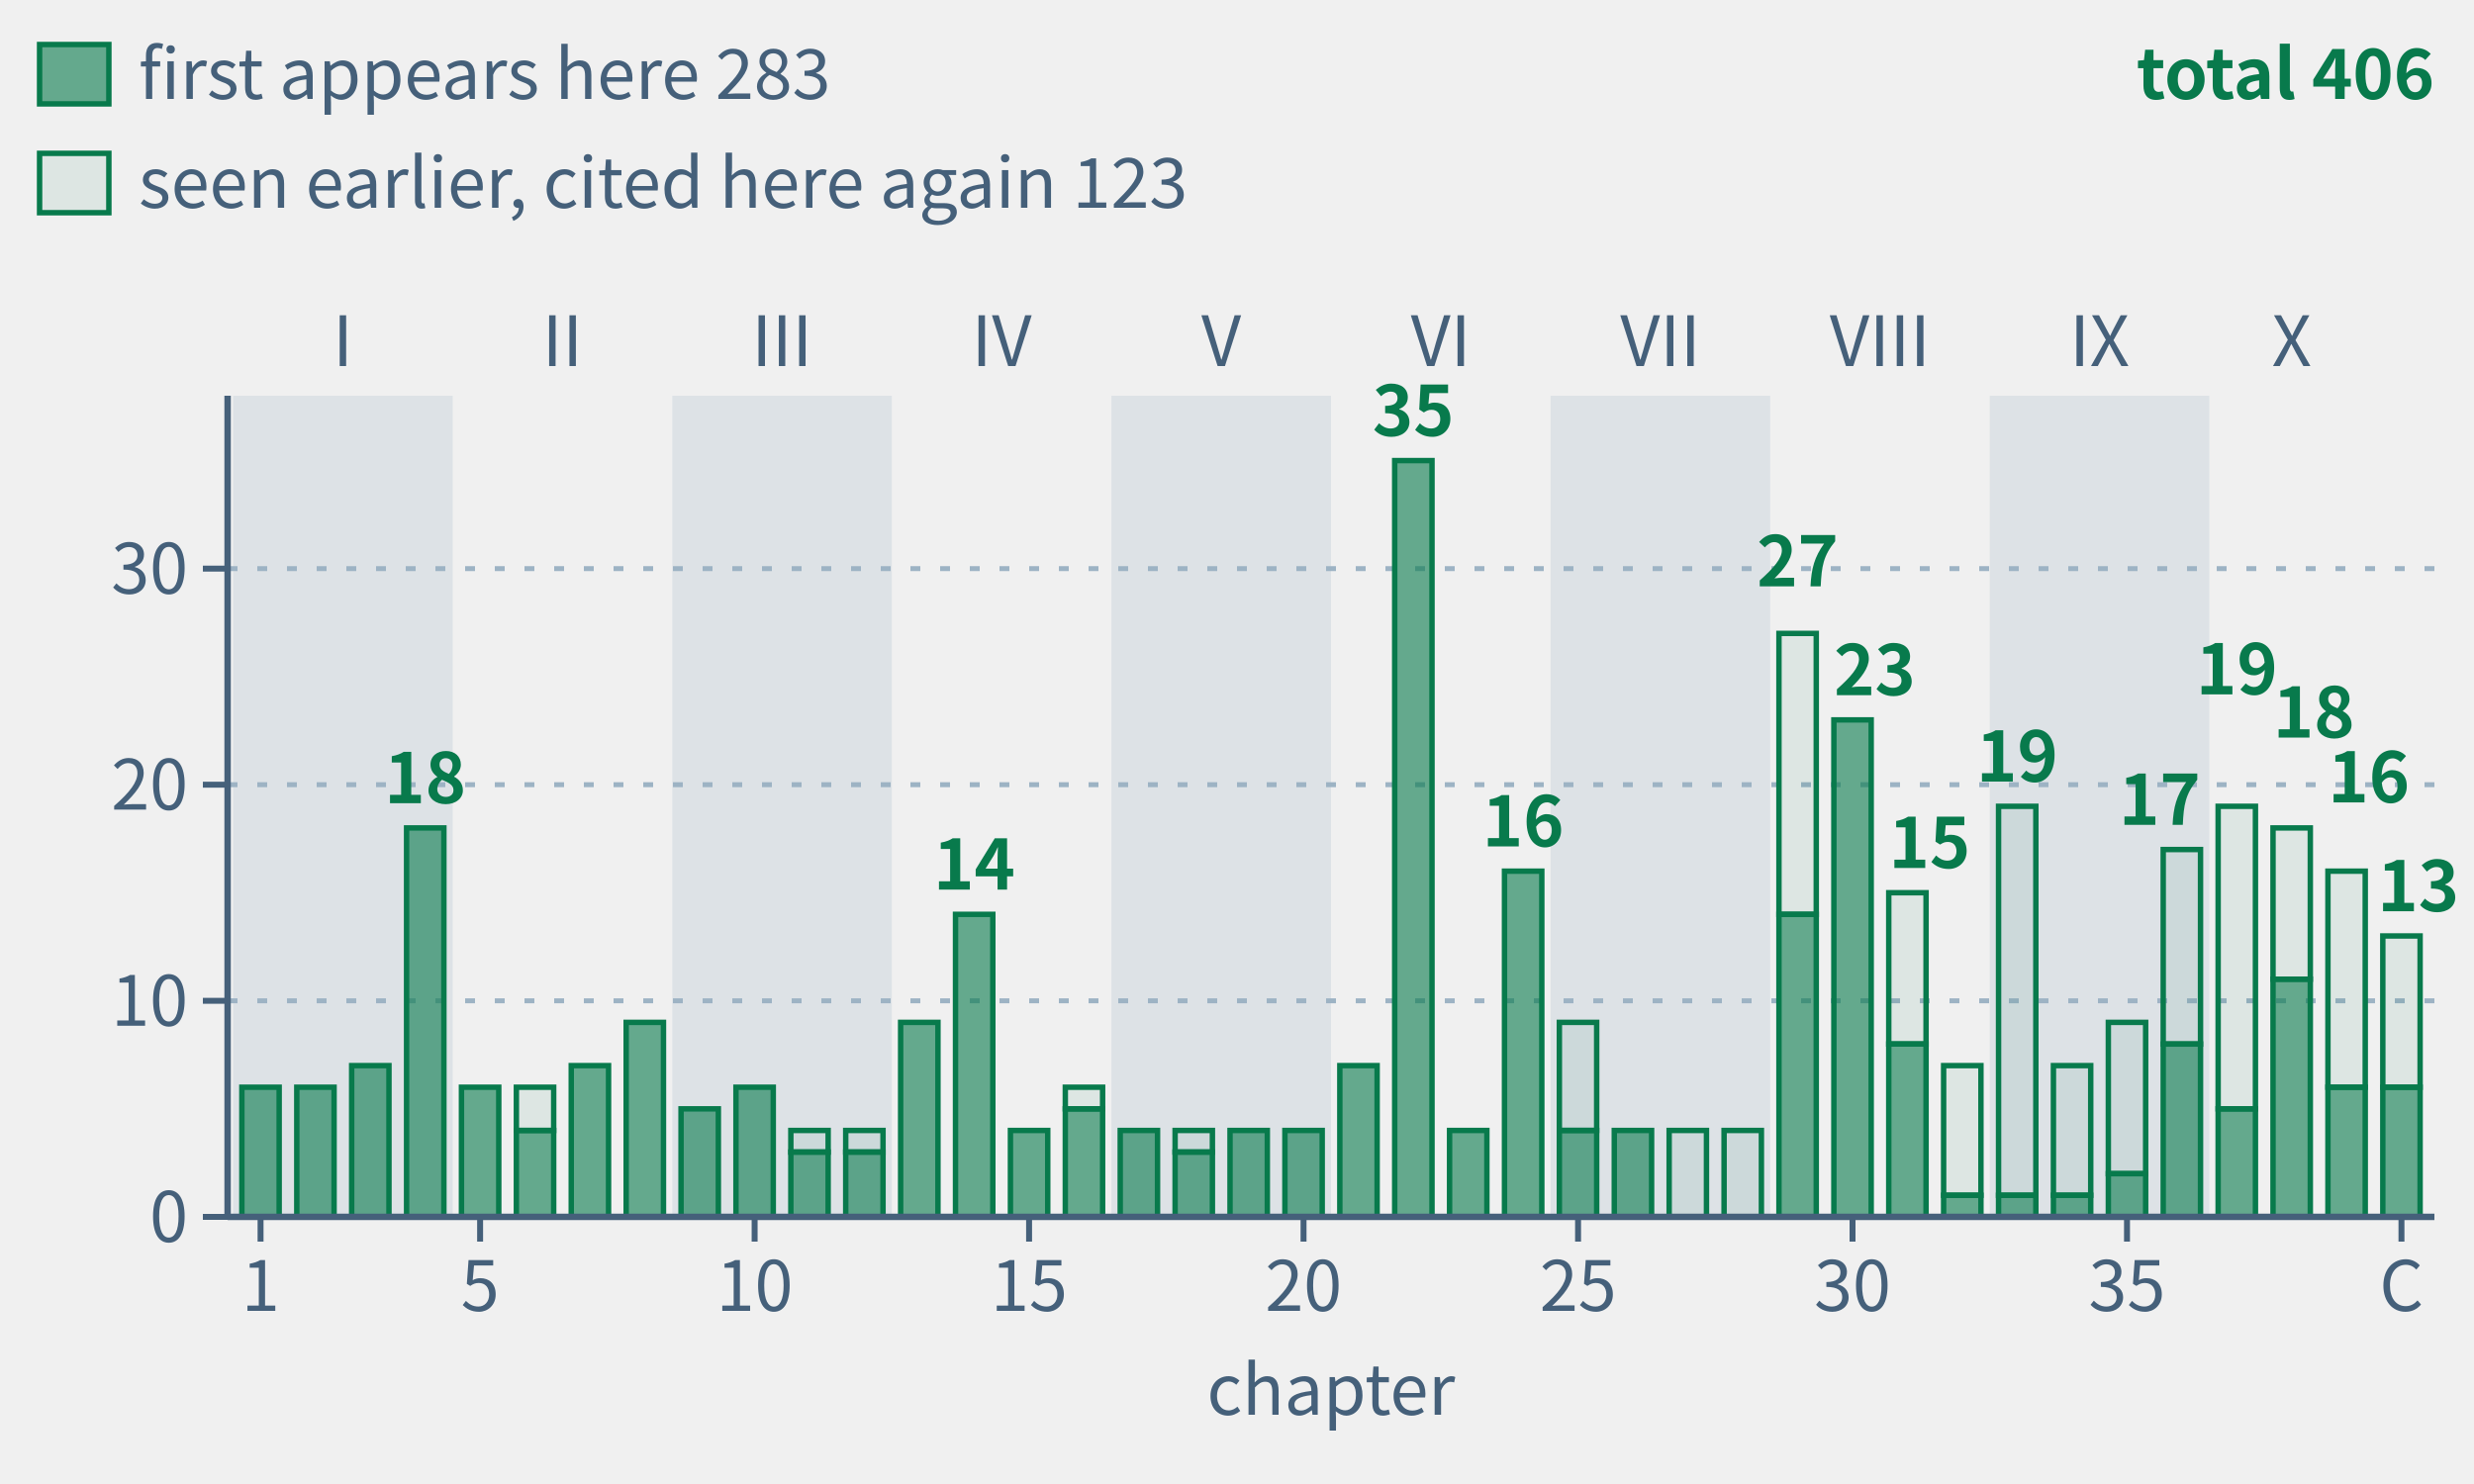
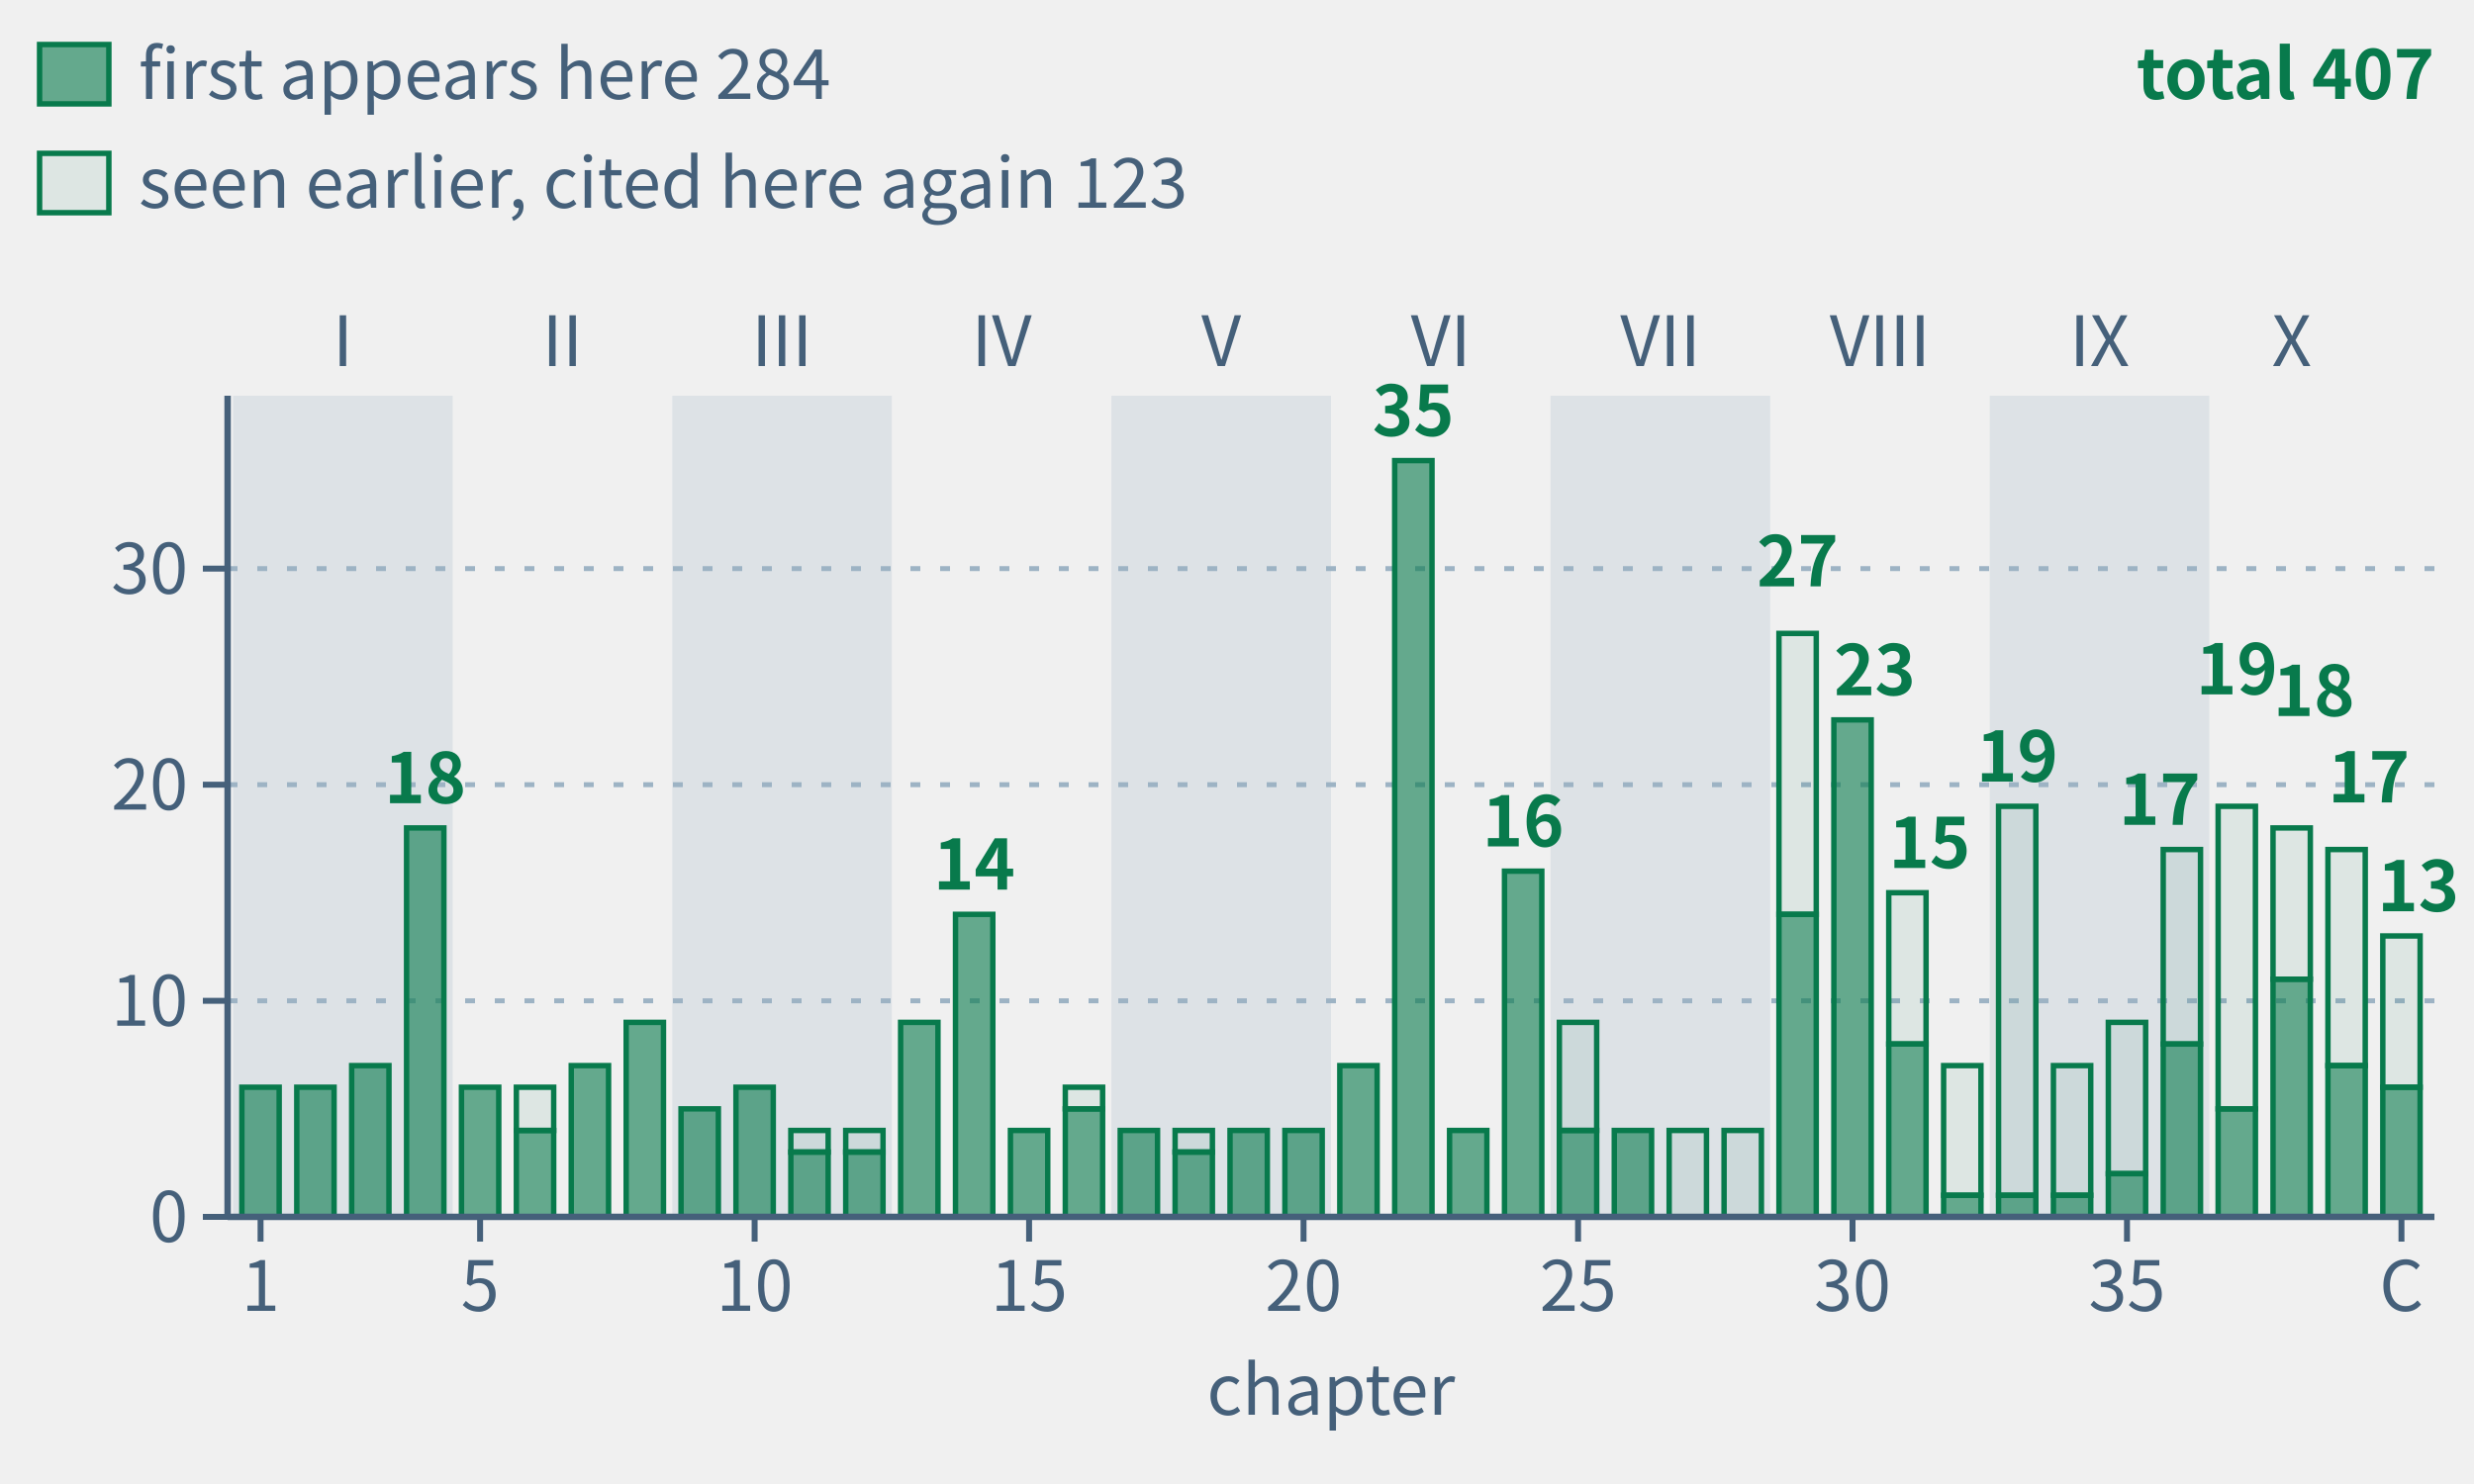
- <svg xmlns="http://www.w3.org/2000/svg" class="tr-fig" data-tr-fig="appc-theorems-by-chapter" data-lang="en" viewBox="0 0 500 300" width="500" height="300" font-family="'Noto Sans SC', 'Noto Sans CJK SC', 'Source Sans 3', 'PingFang SC', 'Microsoft YaHei', system-ui, sans-serif" role="img" aria-label="Bar chart: 40 green bars for Chapters 1 to 39 and the Coda, grouped by Parts I to X. Heights count frozen theorems cited with lean= on each chapter's environment headers; reuse in another chapter counts again. Chapter 22 leads with 35, followed by Chapters 29 (27), 30 (23) and Chapters 33 and 37 (19 each). Total: 406 citations, matching the 294 C.1 rows chapter by chapter. Solid lower sections count 283 theorems first appearing there; hollow upper sections count 123 seen earlier.">
+ <svg xmlns="http://www.w3.org/2000/svg" class="tr-fig" data-tr-fig="appc-theorems-by-chapter" data-lang="en" viewBox="0 0 500 300" width="500" height="300" font-family="'Noto Sans SC', 'Noto Sans CJK SC', 'Source Sans 3', 'PingFang SC', 'Microsoft YaHei', system-ui, sans-serif" role="img" aria-label="Bar chart: 40 green bars for Chapters 1 to 39 and the Coda, grouped by Parts I to X. Heights count frozen theorems cited with lean= on each chapter's environment headers; reuse in another chapter counts again. Chapter 22 leads with 35, followed by Chapters 29 (27), 30 (23) and Chapters 33 and 37 (19 each). Total: 407 citations, matching the 295 C.1 rows chapter by chapter. Solid lower sections count 284 theorems first appearing there; hollow upper sections count 123 seen earlier.">
  <style>.ts-ink{stroke:#0b1622}.tf-ink{fill:#0b1622}.ts-dim{stroke:#45607a}.tf-dim{fill:#45607a}.ts-faint{stroke:#9db3c4}.tf-faint{fill:#9db3c4}.ts-edge{stroke:#b9d0dd}.tf-edge{fill:#b9d0dd}.ts-hot{stroke:#5f9bb5}.tf-hot{fill:#5f9bb5}.ts-bg{stroke:#ffffff}.tf-bg{fill:#ffffff}.ts-panel{stroke:#eef5f9}.tf-panel{fill:#eef5f9}.ts-sheet{stroke:#f7fbfd}.tf-sheet{fill:#f7fbfd}.ts-cyan{stroke:#007c8a}.tf-cyan{fill:#007c8a}.ts-magenta{stroke:#b0128f}.tf-magenta{fill:#b0128f}.ts-amber{stroke:#946200}.tf-amber{fill:#946200}.ts-violet{stroke:#5a45c8}.tf-violet{fill:#5a45c8}.ts-ok{stroke:#087a4c}.tf-ok{fill:#087a4c}.ts-warn{stroke:#c21f3a}.tf-warn{fill:#c21f3a}.ts-blue{stroke:#1d5fd0}.tf-blue{fill:#1d5fd0}.ts-orange{stroke:#b85410}.tf-orange{fill:#b85410}.ts-sigma{stroke:#28405a}.tf-sigma{fill:#28405a}@media (prefers-color-scheme:dark){.ts-ink{stroke:#d4efff}.tf-ink{fill:#d4efff}.ts-dim{stroke:#6f8ea5}.tf-dim{fill:#6f8ea5}.ts-faint{stroke:#34506a}.tf-faint{fill:#34506a}.ts-edge{stroke:#143049}.tf-edge{fill:#143049}.ts-hot{stroke:#1f5d7c}.tf-hot{fill:#1f5d7c}.ts-bg{stroke:#03060c}.tf-bg{fill:#03060c}.ts-panel{stroke:#07101b}.tf-panel{fill:#07101b}.ts-sheet{stroke:#050c16}.tf-sheet{fill:#050c16}.ts-cyan{stroke:#19f0ff}.tf-cyan{fill:#19f0ff}.ts-magenta{stroke:#ff2fd0}.tf-magenta{fill:#ff2fd0}.ts-amber{stroke:#ffc83d}.tf-amber{fill:#ffc83d}.ts-violet{stroke:#9d8cff}.tf-violet{fill:#9d8cff}.ts-ok{stroke:#46ffb2}.tf-ok{fill:#46ffb2}.ts-warn{stroke:#ff5064}.tf-warn{fill:#ff5064}.ts-blue{stroke:#2a7bff}.tf-blue{fill:#2a7bff}.ts-orange{stroke:#ff8a3c}.tf-orange{fill:#ff8a3c}.ts-sigma{stroke:#cfe3ff}.tf-sigma{fill:#cfe3ff}}</style>
  <rect x="47.11" y="80" width="44.38" height="166" class="tf-faint" fill-opacity="0.22" />
  <text class="tf-dim" x="69.3" y="74" font-size="14" text-anchor="middle">I</text>
  <text class="tf-dim" x="113.68" y="74" font-size="14" text-anchor="middle">II</text>
  <rect x="135.87" y="80" width="44.38" height="166" class="tf-faint" fill-opacity="0.22" />
  <text class="tf-dim" x="158.05" y="74" font-size="14" text-anchor="middle">III</text>
  <text class="tf-dim" x="202.43" y="74" font-size="14" text-anchor="middle">IV</text>
  <rect x="224.62" y="80" width="44.38" height="166" class="tf-faint" fill-opacity="0.22" />
  <text class="tf-dim" x="246.81" y="74" font-size="14" text-anchor="middle">V</text>
  <text class="tf-dim" x="291.19" y="74" font-size="14" text-anchor="middle">VI</text>
  <rect x="313.38" y="80" width="44.38" height="166" class="tf-faint" fill-opacity="0.22" />
  <text class="tf-dim" x="335.57" y="74" font-size="14" text-anchor="middle">VII</text>
  <text class="tf-dim" x="379.95" y="74" font-size="14" text-anchor="middle">VIII</text>
  <rect x="402.13" y="80" width="44.38" height="166" class="tf-faint" fill-opacity="0.22" />
  <text class="tf-dim" x="424.32" y="74" font-size="14" text-anchor="middle">IX</text>
  <text class="tf-dim" x="463.15" y="74" font-size="14" text-anchor="middle">X</text>
  <line x1="46" y1="202.32" x2="492" y2="202.32" class="ts-faint" stroke-width="1" stroke-dasharray="2 4" fill="none" />
  <line x1="46" y1="158.63" x2="492" y2="158.63" class="ts-faint" stroke-width="1" stroke-dasharray="2 4" fill="none" />
  <line x1="46" y1="114.95" x2="492" y2="114.95" class="ts-faint" stroke-width="1" stroke-dasharray="2 4" fill="none" />
  <rect x="48.88" y="219.79" width="7.54" height="26.21" class="ts-ok tf-ok" stroke-width="1.1" fill-opacity="0.6" />
  <rect x="59.98" y="219.79" width="7.54" height="26.21" class="ts-ok tf-ok" stroke-width="1.1" fill-opacity="0.6" />
  <rect x="71.07" y="215.42" width="7.54" height="30.58" class="ts-ok tf-ok" stroke-width="1.1" fill-opacity="0.6" />
  <rect x="82.17" y="167.37" width="7.54" height="78.63" class="ts-ok tf-ok" stroke-width="1.1" fill-opacity="0.6" />
  <rect x="93.26" y="219.79" width="7.54" height="26.21" class="ts-ok tf-ok" stroke-width="1.1" fill-opacity="0.6" />
  <rect x="104.36" y="219.79" width="7.54" height="8.74" class="ts-ok tf-ok" stroke-width="1.1" fill-opacity="0.08" />
  <rect x="104.36" y="228.53" width="7.54" height="17.47" class="ts-ok tf-ok" stroke-width="1.1" fill-opacity="0.6" />
  <rect x="115.45" y="215.42" width="7.54" height="30.58" class="ts-ok tf-ok" stroke-width="1.1" fill-opacity="0.6" />
  <rect x="126.55" y="206.68" width="7.54" height="39.32" class="ts-ok tf-ok" stroke-width="1.1" fill-opacity="0.6" />
  <rect x="137.64" y="224.16" width="7.54" height="21.84" class="ts-ok tf-ok" stroke-width="1.1" fill-opacity="0.6" />
  <rect x="148.74" y="219.79" width="7.54" height="26.21" class="ts-ok tf-ok" stroke-width="1.1" fill-opacity="0.6" />
  <rect x="159.83" y="228.53" width="7.54" height="4.37" class="ts-ok tf-ok" stroke-width="1.1" fill-opacity="0.08" />
  <rect x="159.83" y="232.89" width="7.54" height="13.11" class="ts-ok tf-ok" stroke-width="1.1" fill-opacity="0.6" />
  <rect x="170.92" y="228.53" width="7.54" height="4.37" class="ts-ok tf-ok" stroke-width="1.1" fill-opacity="0.08" />
  <rect x="170.92" y="232.89" width="7.54" height="13.11" class="ts-ok tf-ok" stroke-width="1.1" fill-opacity="0.6" />
  <rect x="182.02" y="206.68" width="7.54" height="39.32" class="ts-ok tf-ok" stroke-width="1.1" fill-opacity="0.6" />
  <rect x="193.11" y="184.84" width="7.54" height="61.16" class="ts-ok tf-ok" stroke-width="1.1" fill-opacity="0.6" />
  <rect x="204.21" y="228.53" width="7.54" height="17.47" class="ts-ok tf-ok" stroke-width="1.1" fill-opacity="0.6" />
  <rect x="215.3" y="219.79" width="7.54" height="4.37" class="ts-ok tf-ok" stroke-width="1.1" fill-opacity="0.08" />
  <rect x="215.3" y="224.16" width="7.54" height="21.84" class="ts-ok tf-ok" stroke-width="1.1" fill-opacity="0.6" />
  <rect x="226.4" y="228.53" width="7.54" height="17.47" class="ts-ok tf-ok" stroke-width="1.1" fill-opacity="0.6" />
  <rect x="237.49" y="228.53" width="7.54" height="4.37" class="ts-ok tf-ok" stroke-width="1.1" fill-opacity="0.08" />
  <rect x="237.49" y="232.89" width="7.54" height="13.11" class="ts-ok tf-ok" stroke-width="1.1" fill-opacity="0.6" />
  <rect x="248.59" y="228.53" width="7.54" height="17.47" class="ts-ok tf-ok" stroke-width="1.1" fill-opacity="0.6" />
  <rect x="259.68" y="228.53" width="7.54" height="17.47" class="ts-ok tf-ok" stroke-width="1.1" fill-opacity="0.6" />
  <rect x="270.78" y="215.42" width="7.54" height="30.58" class="ts-ok tf-ok" stroke-width="1.1" fill-opacity="0.6" />
  <rect x="281.87" y="93.11" width="7.54" height="152.89" class="ts-ok tf-ok" stroke-width="1.1" fill-opacity="0.6" />
  <rect x="292.96" y="228.53" width="7.54" height="17.47" class="ts-ok tf-ok" stroke-width="1.1" fill-opacity="0.6" />
  <rect x="304.06" y="176.11" width="7.54" height="69.89" class="ts-ok tf-ok" stroke-width="1.1" fill-opacity="0.6" />
  <rect x="315.15" y="206.68" width="7.54" height="21.84" class="ts-ok tf-ok" stroke-width="1.1" fill-opacity="0.08" />
  <rect x="315.15" y="228.53" width="7.54" height="17.47" class="ts-ok tf-ok" stroke-width="1.1" fill-opacity="0.6" />
  <rect x="326.25" y="228.53" width="7.54" height="17.47" class="ts-ok tf-ok" stroke-width="1.1" fill-opacity="0.6" />
  <rect x="337.34" y="228.53" width="7.54" height="17.47" class="ts-ok tf-ok" stroke-width="1.1" fill-opacity="0.08" />
  <rect x="348.44" y="228.53" width="7.54" height="17.47" class="ts-ok tf-ok" stroke-width="1.1" fill-opacity="0.08" />
  <rect x="359.53" y="128.05" width="7.54" height="56.79" class="ts-ok tf-ok" stroke-width="1.1" fill-opacity="0.08" />
  <rect x="359.53" y="184.84" width="7.54" height="61.16" class="ts-ok tf-ok" stroke-width="1.1" fill-opacity="0.6" />
  <rect x="370.63" y="145.53" width="7.54" height="100.47" class="ts-ok tf-ok" stroke-width="1.1" fill-opacity="0.6" />
  <rect x="381.72" y="180.47" width="7.54" height="30.58" class="ts-ok tf-ok" stroke-width="1.1" fill-opacity="0.08" />
  <rect x="381.72" y="211.05" width="7.54" height="34.95" class="ts-ok tf-ok" stroke-width="1.1" fill-opacity="0.6" />
  <rect x="392.81" y="215.42" width="7.54" height="26.21" class="ts-ok tf-ok" stroke-width="1.1" fill-opacity="0.08" />
  <rect x="392.81" y="241.63" width="7.54" height="4.37" class="ts-ok tf-ok" stroke-width="1.1" fill-opacity="0.6" />
  <rect x="403.91" y="163" width="7.54" height="78.63" class="ts-ok tf-ok" stroke-width="1.1" fill-opacity="0.08" />
  <rect x="403.91" y="241.63" width="7.54" height="4.37" class="ts-ok tf-ok" stroke-width="1.1" fill-opacity="0.6" />
  <rect x="415" y="215.42" width="7.54" height="26.21" class="ts-ok tf-ok" stroke-width="1.1" fill-opacity="0.08" />
  <rect x="415" y="241.63" width="7.54" height="4.37" class="ts-ok tf-ok" stroke-width="1.1" fill-opacity="0.6" />
  <rect x="426.1" y="206.68" width="7.54" height="30.58" class="ts-ok tf-ok" stroke-width="1.1" fill-opacity="0.08" />
  <rect x="426.1" y="237.26" width="7.54" height="8.74" class="ts-ok tf-ok" stroke-width="1.1" fill-opacity="0.6" />
  <rect x="437.19" y="171.74" width="7.54" height="39.32" class="ts-ok tf-ok" stroke-width="1.1" fill-opacity="0.08" />
  <rect x="437.19" y="211.05" width="7.54" height="34.95" class="ts-ok tf-ok" stroke-width="1.1" fill-opacity="0.6" />
  <rect x="448.29" y="163" width="7.54" height="61.16" class="ts-ok tf-ok" stroke-width="1.1" fill-opacity="0.08" />
  <rect x="448.29" y="224.16" width="7.54" height="21.84" class="ts-ok tf-ok" stroke-width="1.1" fill-opacity="0.6" />
  <rect x="459.38" y="167.37" width="7.54" height="30.58" class="ts-ok tf-ok" stroke-width="1.1" fill-opacity="0.08" />
  <rect x="459.38" y="197.95" width="7.54" height="48.05" class="ts-ok tf-ok" stroke-width="1.1" fill-opacity="0.6" />
-   <rect x="470.48" y="176.11" width="7.54" height="43.68" class="ts-ok tf-ok" stroke-width="1.1" fill-opacity="0.08" />
-   <rect x="470.48" y="219.79" width="7.54" height="26.21" class="ts-ok tf-ok" stroke-width="1.1" fill-opacity="0.6" />
+   <rect x="470.48" y="171.74" width="7.54" height="43.68" class="ts-ok tf-ok" stroke-width="1.1" fill-opacity="0.08" />
+   <rect x="470.48" y="215.42" width="7.54" height="30.58" class="ts-ok tf-ok" stroke-width="1.1" fill-opacity="0.6" />
  <rect x="481.57" y="189.21" width="7.54" height="30.58" class="ts-ok tf-ok" stroke-width="1.1" fill-opacity="0.08" />
  <rect x="481.57" y="219.79" width="7.54" height="26.21" class="ts-ok tf-ok" stroke-width="1.1" fill-opacity="0.6" />
  <text class="tf-ok" x="85.94" y="162.37" font-size="14" text-anchor="middle" font-weight="600">18</text>
  <text class="tf-ok" x="196.89" y="179.84" font-size="14" text-anchor="middle" font-weight="600">14</text>
  <text class="tf-ok" x="285.64" y="88.11" font-size="14" text-anchor="middle" font-weight="600">35</text>
  <text class="tf-ok" x="307.83" y="171.11" font-size="14" text-anchor="middle" font-weight="600">16</text>
  <text class="tf-ok" x="363.3" y="118.53" font-size="14" text-anchor="middle" font-weight="600">27</text>
  <text class="tf-ok" x="370.63" y="140.53" font-size="14" font-weight="600">23</text>
  <text class="tf-ok" x="381.72" y="175.47" font-size="14" font-weight="600">15</text>
  <text class="tf-ok" x="407.68" y="158" font-size="14" text-anchor="middle" font-weight="600">19</text>
  <text class="tf-ok" x="444.74" y="166.74" font-size="14" text-anchor="end" font-weight="600">17</text>
  <text class="tf-ok" x="452.06" y="140.37" font-size="14" text-anchor="middle" font-weight="600">19</text>
-   <text class="tf-ok" x="459.38" y="149.11" font-size="14" font-weight="600">18</text>
-   <text class="tf-ok" x="470.48" y="162.21" font-size="14" font-weight="600">16</text>
+   <text class="tf-ok" x="459.38" y="144.74" font-size="14" font-weight="600">18</text>
+   <text class="tf-ok" x="470.48" y="162.21" font-size="14" font-weight="600">17</text>
  <text class="tf-ok" x="497" y="184.21" font-size="14" text-anchor="end" font-weight="600">13</text>
  <line x1="46" y1="246" x2="492" y2="246" class="ts-dim" stroke-width="1.3" fill="none" />
  <line x1="52.66" y1="246" x2="52.66" y2="251" class="ts-dim" stroke-width="1.2" fill="none" />
  <text class="tf-dim" x="52.66" y="265" font-size="14" text-anchor="middle">1</text>
  <line x1="97.03" y1="246" x2="97.03" y2="251" class="ts-dim" stroke-width="1.2" fill="none" />
  <text class="tf-dim" x="97.03" y="265" font-size="14" text-anchor="middle">5</text>
  <line x1="152.51" y1="246" x2="152.51" y2="251" class="ts-dim" stroke-width="1.2" fill="none" />
  <text class="tf-dim" x="152.51" y="265" font-size="14" text-anchor="middle">10</text>
  <line x1="207.98" y1="246" x2="207.98" y2="251" class="ts-dim" stroke-width="1.2" fill="none" />
  <text class="tf-dim" x="207.98" y="265" font-size="14" text-anchor="middle">15</text>
  <line x1="263.45" y1="246" x2="263.45" y2="251" class="ts-dim" stroke-width="1.2" fill="none" />
  <text class="tf-dim" x="263.45" y="265" font-size="14" text-anchor="middle">20</text>
  <line x1="318.93" y1="246" x2="318.93" y2="251" class="ts-dim" stroke-width="1.2" fill="none" />
  <text class="tf-dim" x="318.93" y="265" font-size="14" text-anchor="middle">25</text>
  <line x1="374.4" y1="246" x2="374.4" y2="251" class="ts-dim" stroke-width="1.2" fill="none" />
  <text class="tf-dim" x="374.4" y="265" font-size="14" text-anchor="middle">30</text>
  <line x1="429.87" y1="246" x2="429.87" y2="251" class="ts-dim" stroke-width="1.2" fill="none" />
  <text class="tf-dim" x="429.87" y="265" font-size="14" text-anchor="middle">35</text>
  <line x1="485.34" y1="246" x2="485.34" y2="251" class="ts-dim" stroke-width="1.2" fill="none" />
  <text class="tf-dim" x="485.34" y="265" font-size="14" text-anchor="middle">C</text>
  <text class="tf-dim" x="269" y="286" font-size="14" text-anchor="middle">chapter</text>
  <line x1="46" y1="80" x2="46" y2="246" class="ts-dim" stroke-width="1.3" fill="none" />
  <line x1="41" y1="246" x2="46" y2="246" class="ts-dim" stroke-width="1.2" fill="none" />
  <text class="tf-dim" x="38" y="251.04" font-size="14" text-anchor="end">0</text>
  <line x1="41" y1="202.32" x2="46" y2="202.32" class="ts-dim" stroke-width="1.2" fill="none" />
  <text class="tf-dim" x="38" y="207.36" font-size="14" text-anchor="end">10</text>
  <line x1="41" y1="158.63" x2="46" y2="158.63" class="ts-dim" stroke-width="1.2" fill="none" />
  <text class="tf-dim" x="38" y="163.67" font-size="14" text-anchor="end">20</text>
  <line x1="41" y1="114.95" x2="46" y2="114.95" class="ts-dim" stroke-width="1.2" fill="none" />
  <text class="tf-dim" x="38" y="119.99" font-size="14" text-anchor="end">30</text>
  <rect x="8" y="9" width="14" height="12" class="ts-ok tf-ok" stroke-width="1.1" fill-opacity="0.6" />
-   <text class="tf-dim" x="28" y="20" font-size="14">first appears here 283</text>
+   <text class="tf-dim" x="28" y="20" font-size="14">first appears here 284</text>
  <rect x="8" y="31" width="14" height="12" class="ts-ok tf-ok" stroke-width="1.1" fill-opacity="0.08" />
  <text class="tf-dim" x="28" y="42" font-size="14">seen earlier, cited here again 123</text>
-   <text class="tf-ok" x="492" y="20" font-size="14" text-anchor="end" font-weight="600">total 406</text>
+   <text class="tf-ok" x="492" y="20" font-size="14" text-anchor="end" font-weight="600">total 407</text>
</svg>
